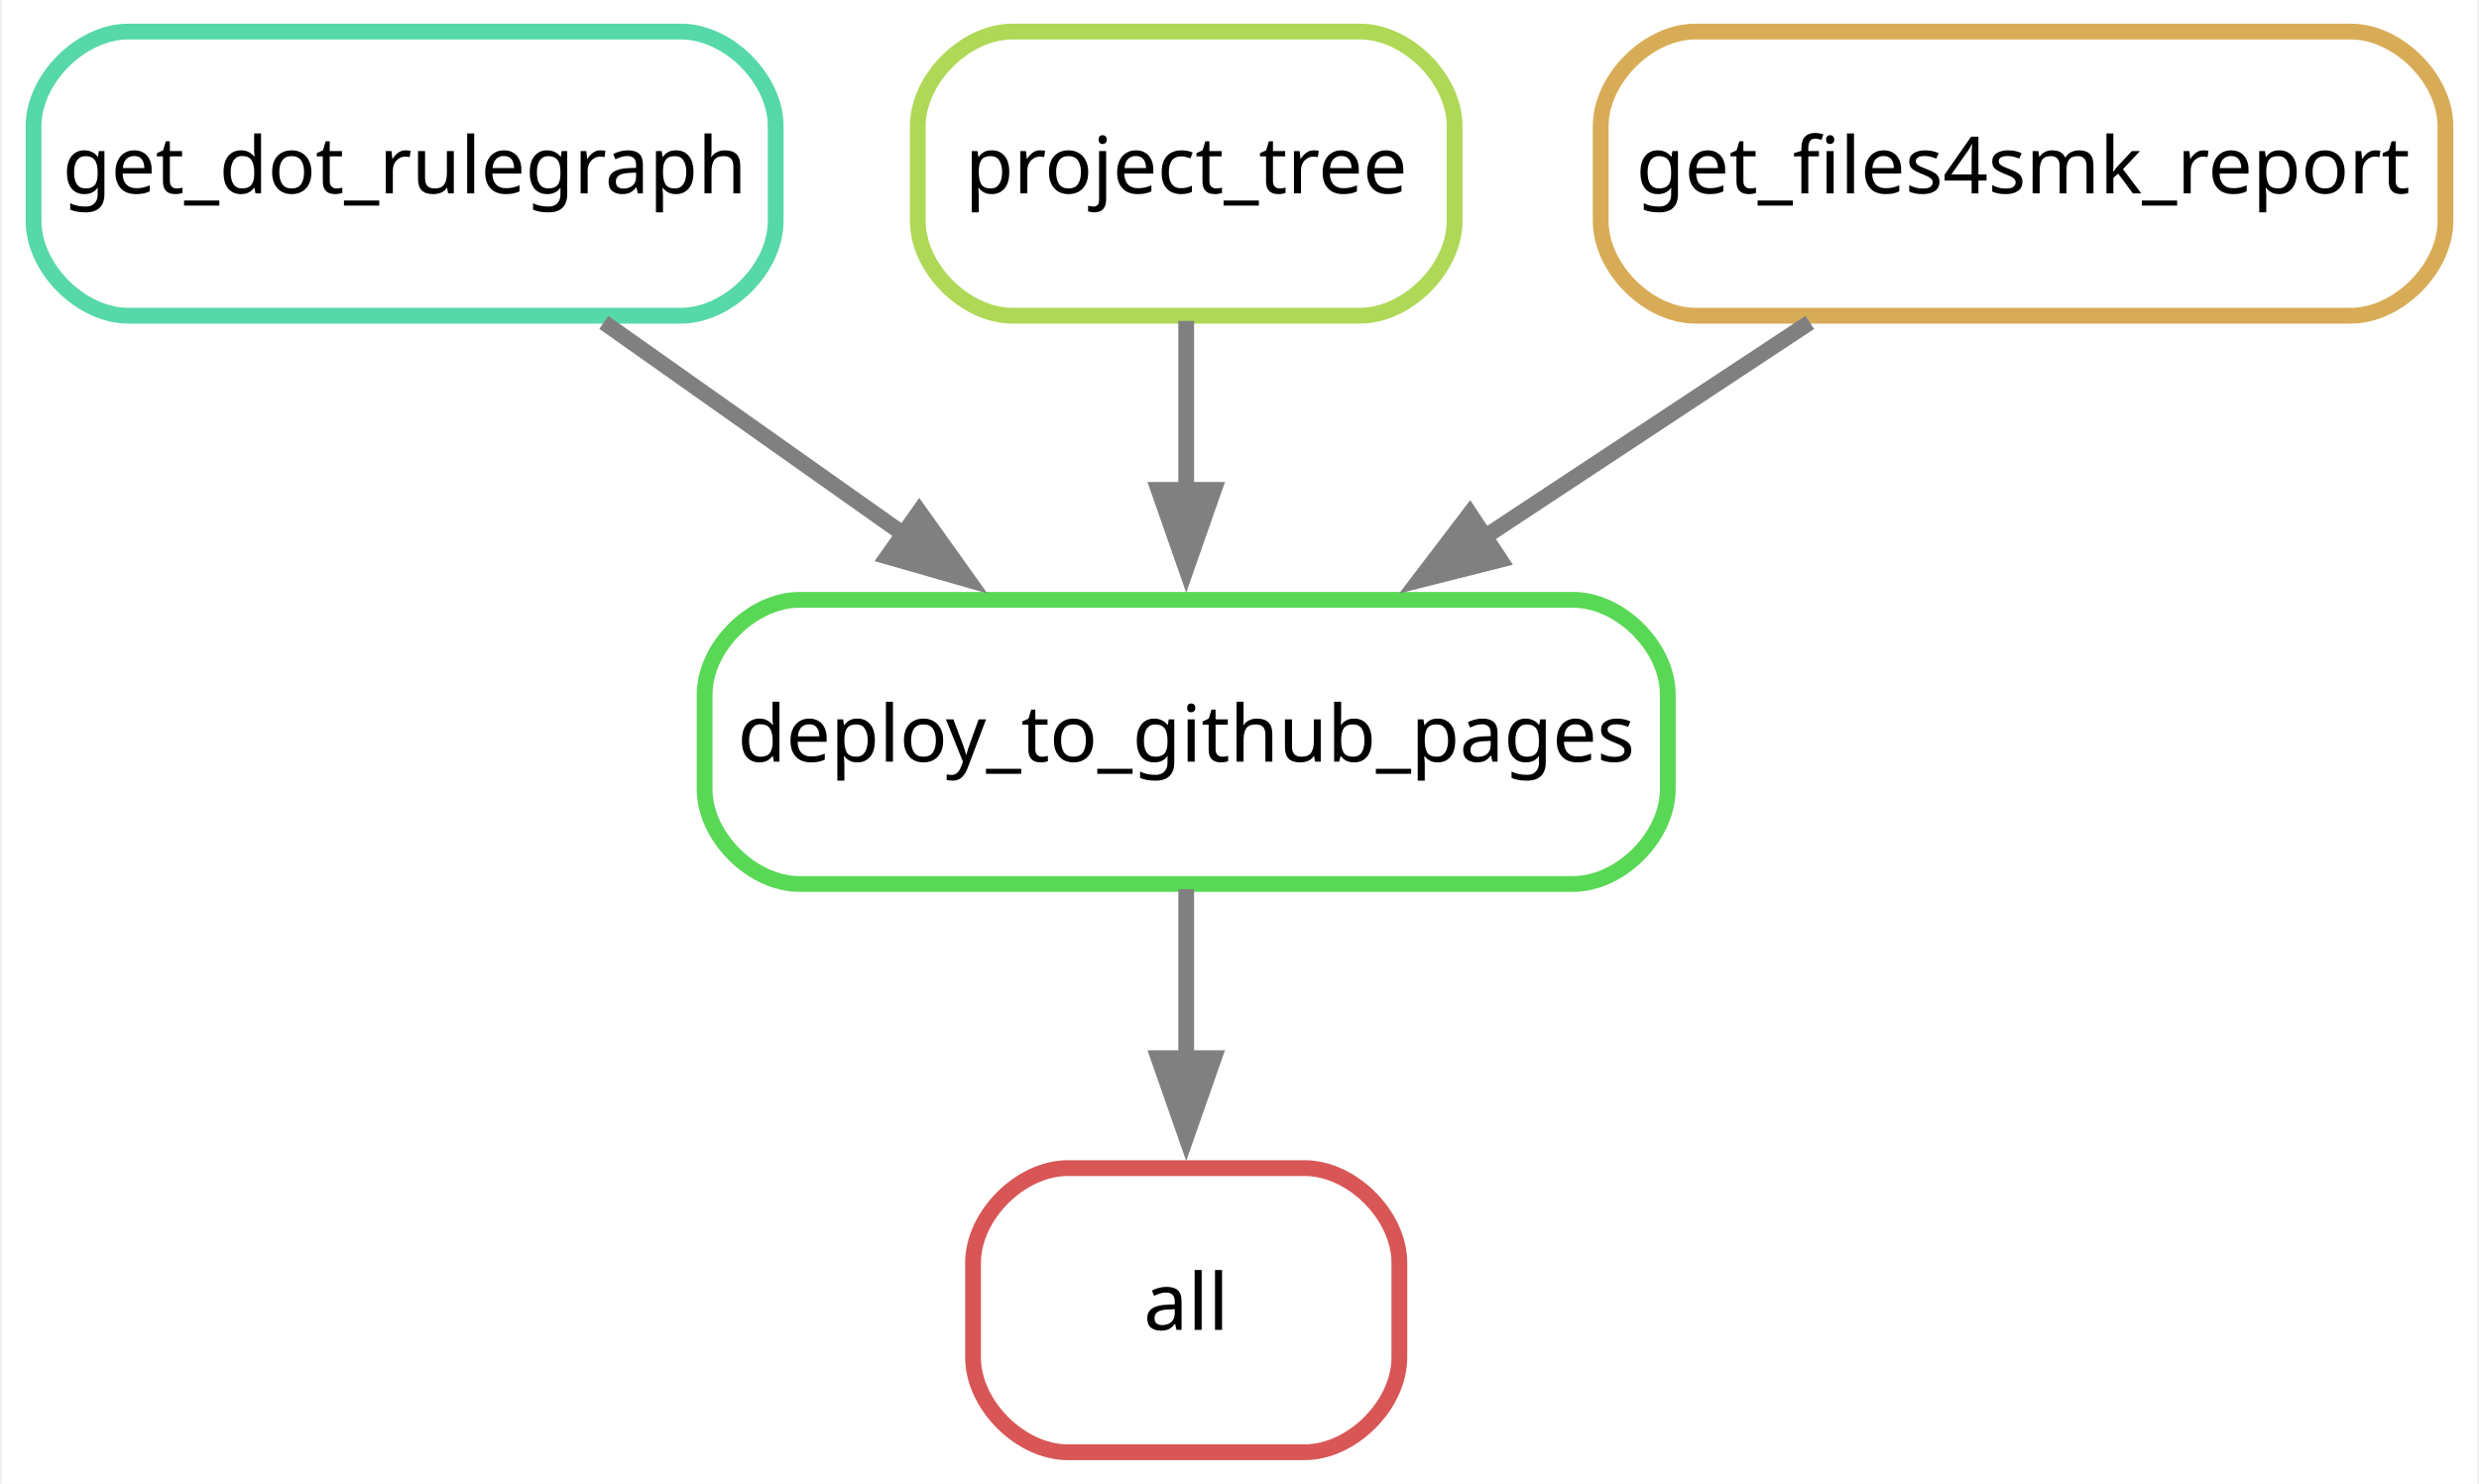
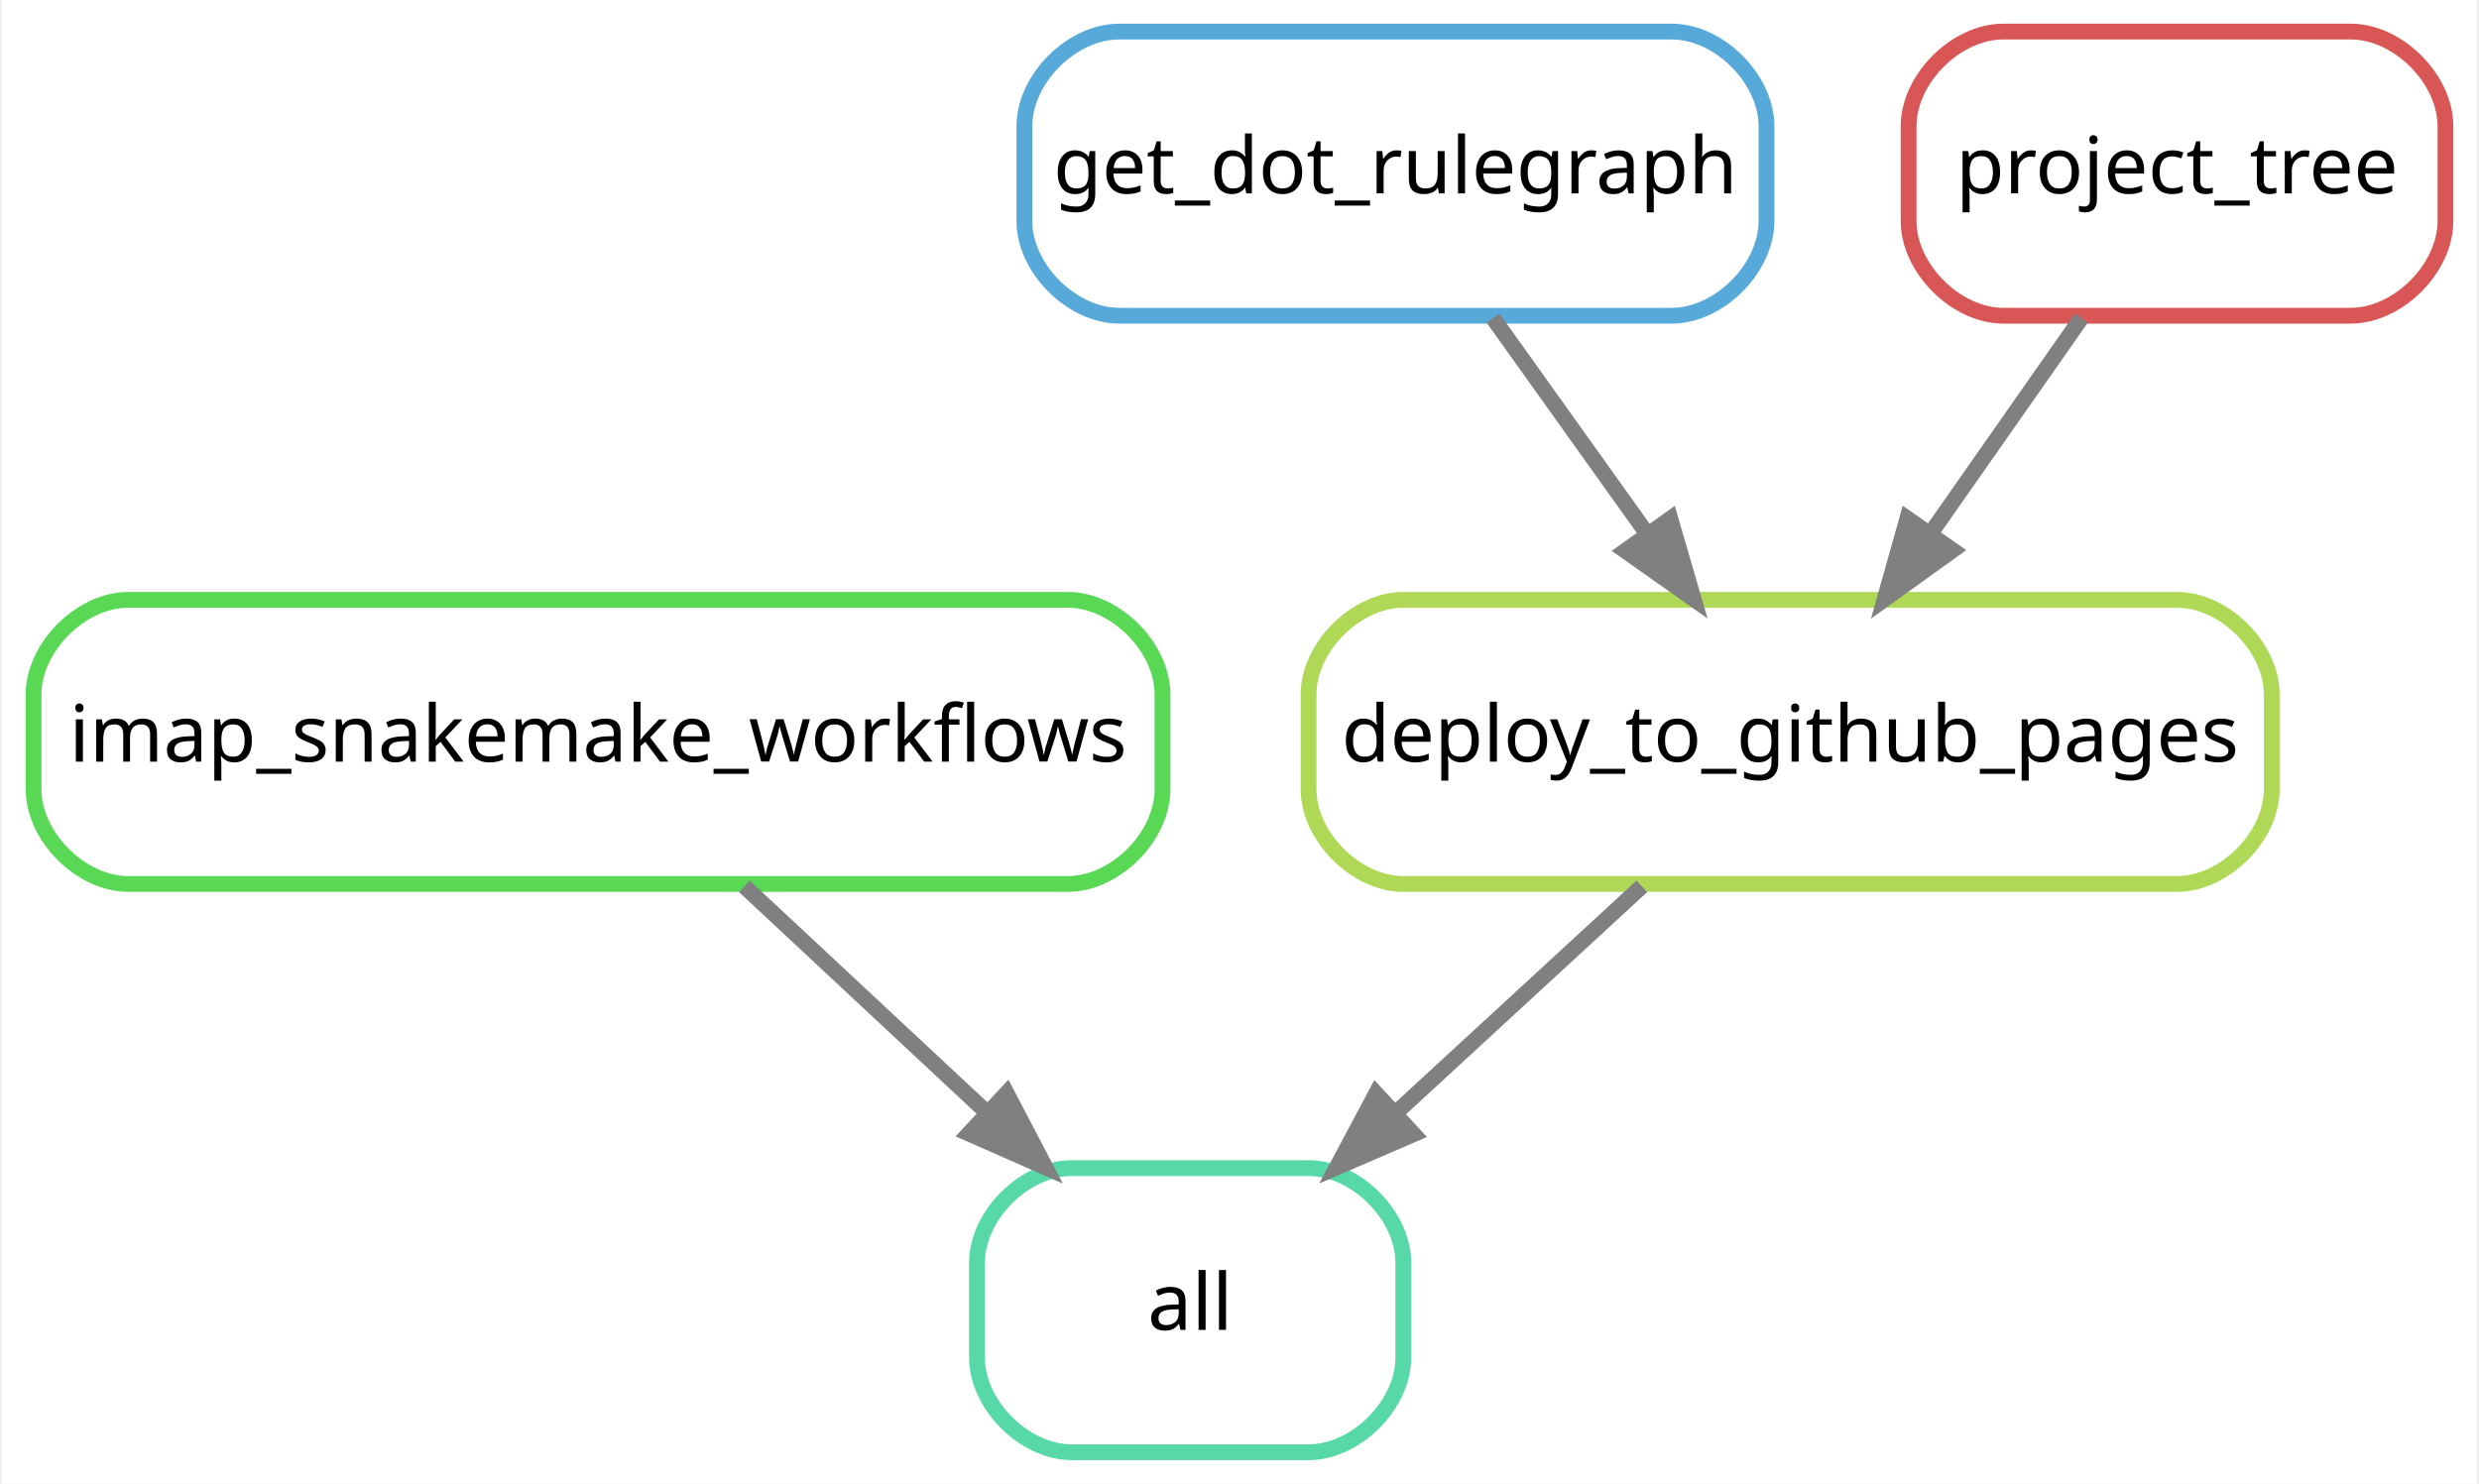
<svg xmlns="http://www.w3.org/2000/svg" width="314pt" height="188pt" viewBox="0.00 0.00 313.50 188.00">
  <g id="graph0" class="graph" transform="scale(1 1) rotate(0) translate(4 184)">
    <polygon fill="white" stroke="none" points="-4,4 -4,-184 309.5,-184 309.5,4 -4,4" />
    <g id="node1" class="node">
-       <path fill="none" stroke="#d85656" stroke-width="2" d="M161,-36C161,-36 131,-36 131,-36 125,-36 119,-30 119,-24 119,-24 119,-12 119,-12 119,-6 125,0 131,0 131,0 161,0 161,0 167,0 173,-6 173,-12 173,-12 173,-24 173,-24 173,-30 167,-36 161,-36" />
-       <text text-anchor="middle" x="146" y="-15.5" font-family="sans" font-size="10.00">all</text>
+       <path fill="none" stroke="#56d8a9" stroke-width="2" d="M161.5,-36C161.5,-36 131.5,-36 131.5,-36 125.5,-36 119.5,-30 119.5,-24 119.5,-24 119.5,-12 119.5,-12 119.5,-6 125.5,0 131.5,0 131.5,0 161.5,0 161.5,0 167.5,0 173.5,-6 173.5,-12 173.5,-12 173.5,-24 173.5,-24 173.5,-30 167.5,-36 161.5,-36" />
+       <text text-anchor="middle" x="146.5" y="-15.5" font-family="sans" font-size="10.00">all</text>
    </g>
    <g id="node2" class="node">
-       <path fill="none" stroke="#59d856" stroke-width="2" d="M195,-108C195,-108 97,-108 97,-108 91,-108 85,-102 85,-96 85,-96 85,-84 85,-84 85,-78 91,-72 97,-72 97,-72 195,-72 195,-72 201,-72 207,-78 207,-84 207,-84 207,-96 207,-96 207,-102 201,-108 195,-108" />
-       <text text-anchor="middle" x="146" y="-87.5" font-family="sans" font-size="10.00">deploy_to_github_pages</text>
+       <path fill="none" stroke="#59d856" stroke-width="2" d="M131,-108C131,-108 12,-108 12,-108 6,-108 0,-102 0,-96 0,-96 0,-84 0,-84 0,-78 6,-72 12,-72 12,-72 131,-72 131,-72 137,-72 143,-78 143,-84 143,-84 143,-96 143,-96 143,-102 137,-108 131,-108" />
+       <text text-anchor="middle" x="71.5" y="-87.5" font-family="sans" font-size="10.00">imap_snakemake_workflows</text>
    </g>
    <g id="edge1" class="edge">
-       <path fill="none" stroke="grey" stroke-width="2" d="M146,-71.34C146,-64.75 146,-57.08 146,-49.67" />
-       <polygon fill="grey" stroke="grey" stroke-width="2" points="149.5,-49.93 146,-39.93 142.5,-49.93 149.5,-49.93" />
+       <path fill="none" stroke="grey" stroke-width="2" d="M90.04,-71.7C99.3,-63.05 110.66,-52.45 120.76,-43.03" />
+       <polygon fill="grey" stroke="grey" stroke-width="2" points="123.25,-45.49 128.17,-36.1 118.48,-40.37 123.25,-45.49" />
    </g>
    <g id="node3" class="node">
-       <path fill="none" stroke="#56d8a9" stroke-width="2" d="M82,-180C82,-180 12,-180 12,-180 6,-180 0,-174 0,-168 0,-168 0,-156 0,-156 0,-150 6,-144 12,-144 12,-144 82,-144 82,-144 88,-144 94,-150 94,-156 94,-156 94,-168 94,-168 94,-174 88,-180 82,-180" />
-       <text text-anchor="middle" x="47" y="-159.5" font-family="sans" font-size="10.00">get_dot_rulegraph</text>
+       <path fill="none" stroke="#afd856" stroke-width="2" d="M271.5,-108C271.5,-108 173.5,-108 173.5,-108 167.5,-108 161.5,-102 161.5,-96 161.5,-96 161.5,-84 161.5,-84 161.5,-78 167.5,-72 173.5,-72 173.5,-72 271.5,-72 271.5,-72 277.5,-72 283.5,-78 283.5,-84 283.5,-84 283.5,-96 283.5,-96 283.5,-102 277.5,-108 271.5,-108" />
+       <text text-anchor="middle" x="222.5" y="-87.5" font-family="sans" font-size="10.00">deploy_to_github_pages</text>
    </g>
    <g id="edge2" class="edge">
-       <path fill="none" stroke="grey" stroke-width="2" d="M72.24,-143.15C83.76,-135.01 97.61,-125.22 110.18,-116.33" />
-       <polygon fill="grey" stroke="grey" stroke-width="2" points="112.19,-119.19 118.34,-110.56 108.15,-113.48 112.19,-119.19" />
+       <path fill="none" stroke="grey" stroke-width="2" d="M203.71,-71.7C194.33,-63.05 182.82,-52.45 172.59,-43.03" />
+       <polygon fill="grey" stroke="grey" stroke-width="2" points="174.8,-40.3 165.07,-36.1 170.05,-45.45 174.8,-40.3" />
    </g>
    <g id="node4" class="node">
-       <path fill="none" stroke="#afd856" stroke-width="2" d="M168,-180C168,-180 124,-180 124,-180 118,-180 112,-174 112,-168 112,-168 112,-156 112,-156 112,-150 118,-144 124,-144 124,-144 168,-144 168,-144 174,-144 180,-150 180,-156 180,-156 180,-168 180,-168 180,-174 174,-180 168,-180" />
-       <text text-anchor="middle" x="146" y="-159.5" font-family="sans" font-size="10.00">project_tree</text>
+       <path fill="none" stroke="#56a9d8" stroke-width="2" d="M207.5,-180C207.5,-180 137.5,-180 137.5,-180 131.5,-180 125.5,-174 125.5,-168 125.5,-168 125.5,-156 125.5,-156 125.5,-150 131.5,-144 137.5,-144 137.5,-144 207.5,-144 207.5,-144 213.5,-144 219.5,-150 219.5,-156 219.5,-156 219.5,-168 219.5,-168 219.5,-174 213.5,-180 207.5,-180" />
+       <text text-anchor="middle" x="172.5" y="-159.5" font-family="sans" font-size="10.00">get_dot_rulegraph</text>
+     </g>
+     <g id="edge3" class="edge">
+       <path fill="none" stroke="grey" stroke-width="2" d="M184.86,-143.7C190.73,-135.47 197.87,-125.48 204.34,-116.42" />
+       <polygon fill="grey" stroke="grey" stroke-width="2" points="207.32,-118.28 210.28,-108.1 201.62,-114.21 207.32,-118.28" />
+     </g>
+     <g id="node5" class="node">
+       <path fill="none" stroke="#d85656" stroke-width="2" d="M293.5,-180C293.5,-180 249.5,-180 249.5,-180 243.5,-180 237.5,-174 237.5,-168 237.5,-168 237.5,-156 237.5,-156 237.5,-150 243.5,-144 249.5,-144 249.5,-144 293.5,-144 293.5,-144 299.5,-144 305.5,-150 305.5,-156 305.5,-156 305.5,-168 305.5,-168 305.5,-174 299.5,-180 293.5,-180" />
+       <text text-anchor="middle" x="271.5" y="-159.5" font-family="sans" font-size="10.00">project_tree</text>
    </g>
    <g id="edge4" class="edge">
-       <path fill="none" stroke="grey" stroke-width="2" d="M146,-143.34C146,-136.75 146,-129.08 146,-121.67" />
-       <polygon fill="grey" stroke="grey" stroke-width="2" points="149.5,-121.93 146,-111.93 142.5,-121.93 149.5,-121.93" />
-     </g>
-     <g id="node5" class="node">
-       <path fill="none" stroke="#d8ac56" stroke-width="2" d="M293.5,-180C293.5,-180 210.5,-180 210.5,-180 204.5,-180 198.5,-174 198.5,-168 198.5,-168 198.5,-156 198.5,-156 198.5,-150 204.5,-144 210.5,-144 210.5,-144 293.5,-144 293.5,-144 299.5,-144 305.5,-150 305.5,-156 305.5,-156 305.5,-168 305.5,-168 305.5,-174 299.5,-180 293.5,-180" />
-       <text text-anchor="middle" x="252" y="-159.5" font-family="sans" font-size="10.00">get_files4smk_report</text>
-     </g>
-     <g id="edge3" class="edge">
-       <path fill="none" stroke="grey" stroke-width="2" d="M224.98,-143.15C212.39,-134.84 197.21,-124.82 183.54,-115.79" />
-       <polygon fill="grey" stroke="grey" stroke-width="2" points="185.77,-113.07 175.5,-110.48 181.92,-118.91 185.77,-113.07" />
+       <path fill="none" stroke="grey" stroke-width="2" d="M259.39,-143.7C253.63,-135.47 246.64,-125.48 240.29,-116.42" />
+       <polygon fill="grey" stroke="grey" stroke-width="2" points="243.08,-114.29 234.47,-108.1 237.34,-118.3 243.08,-114.29" />
    </g>
  </g>
</svg>
